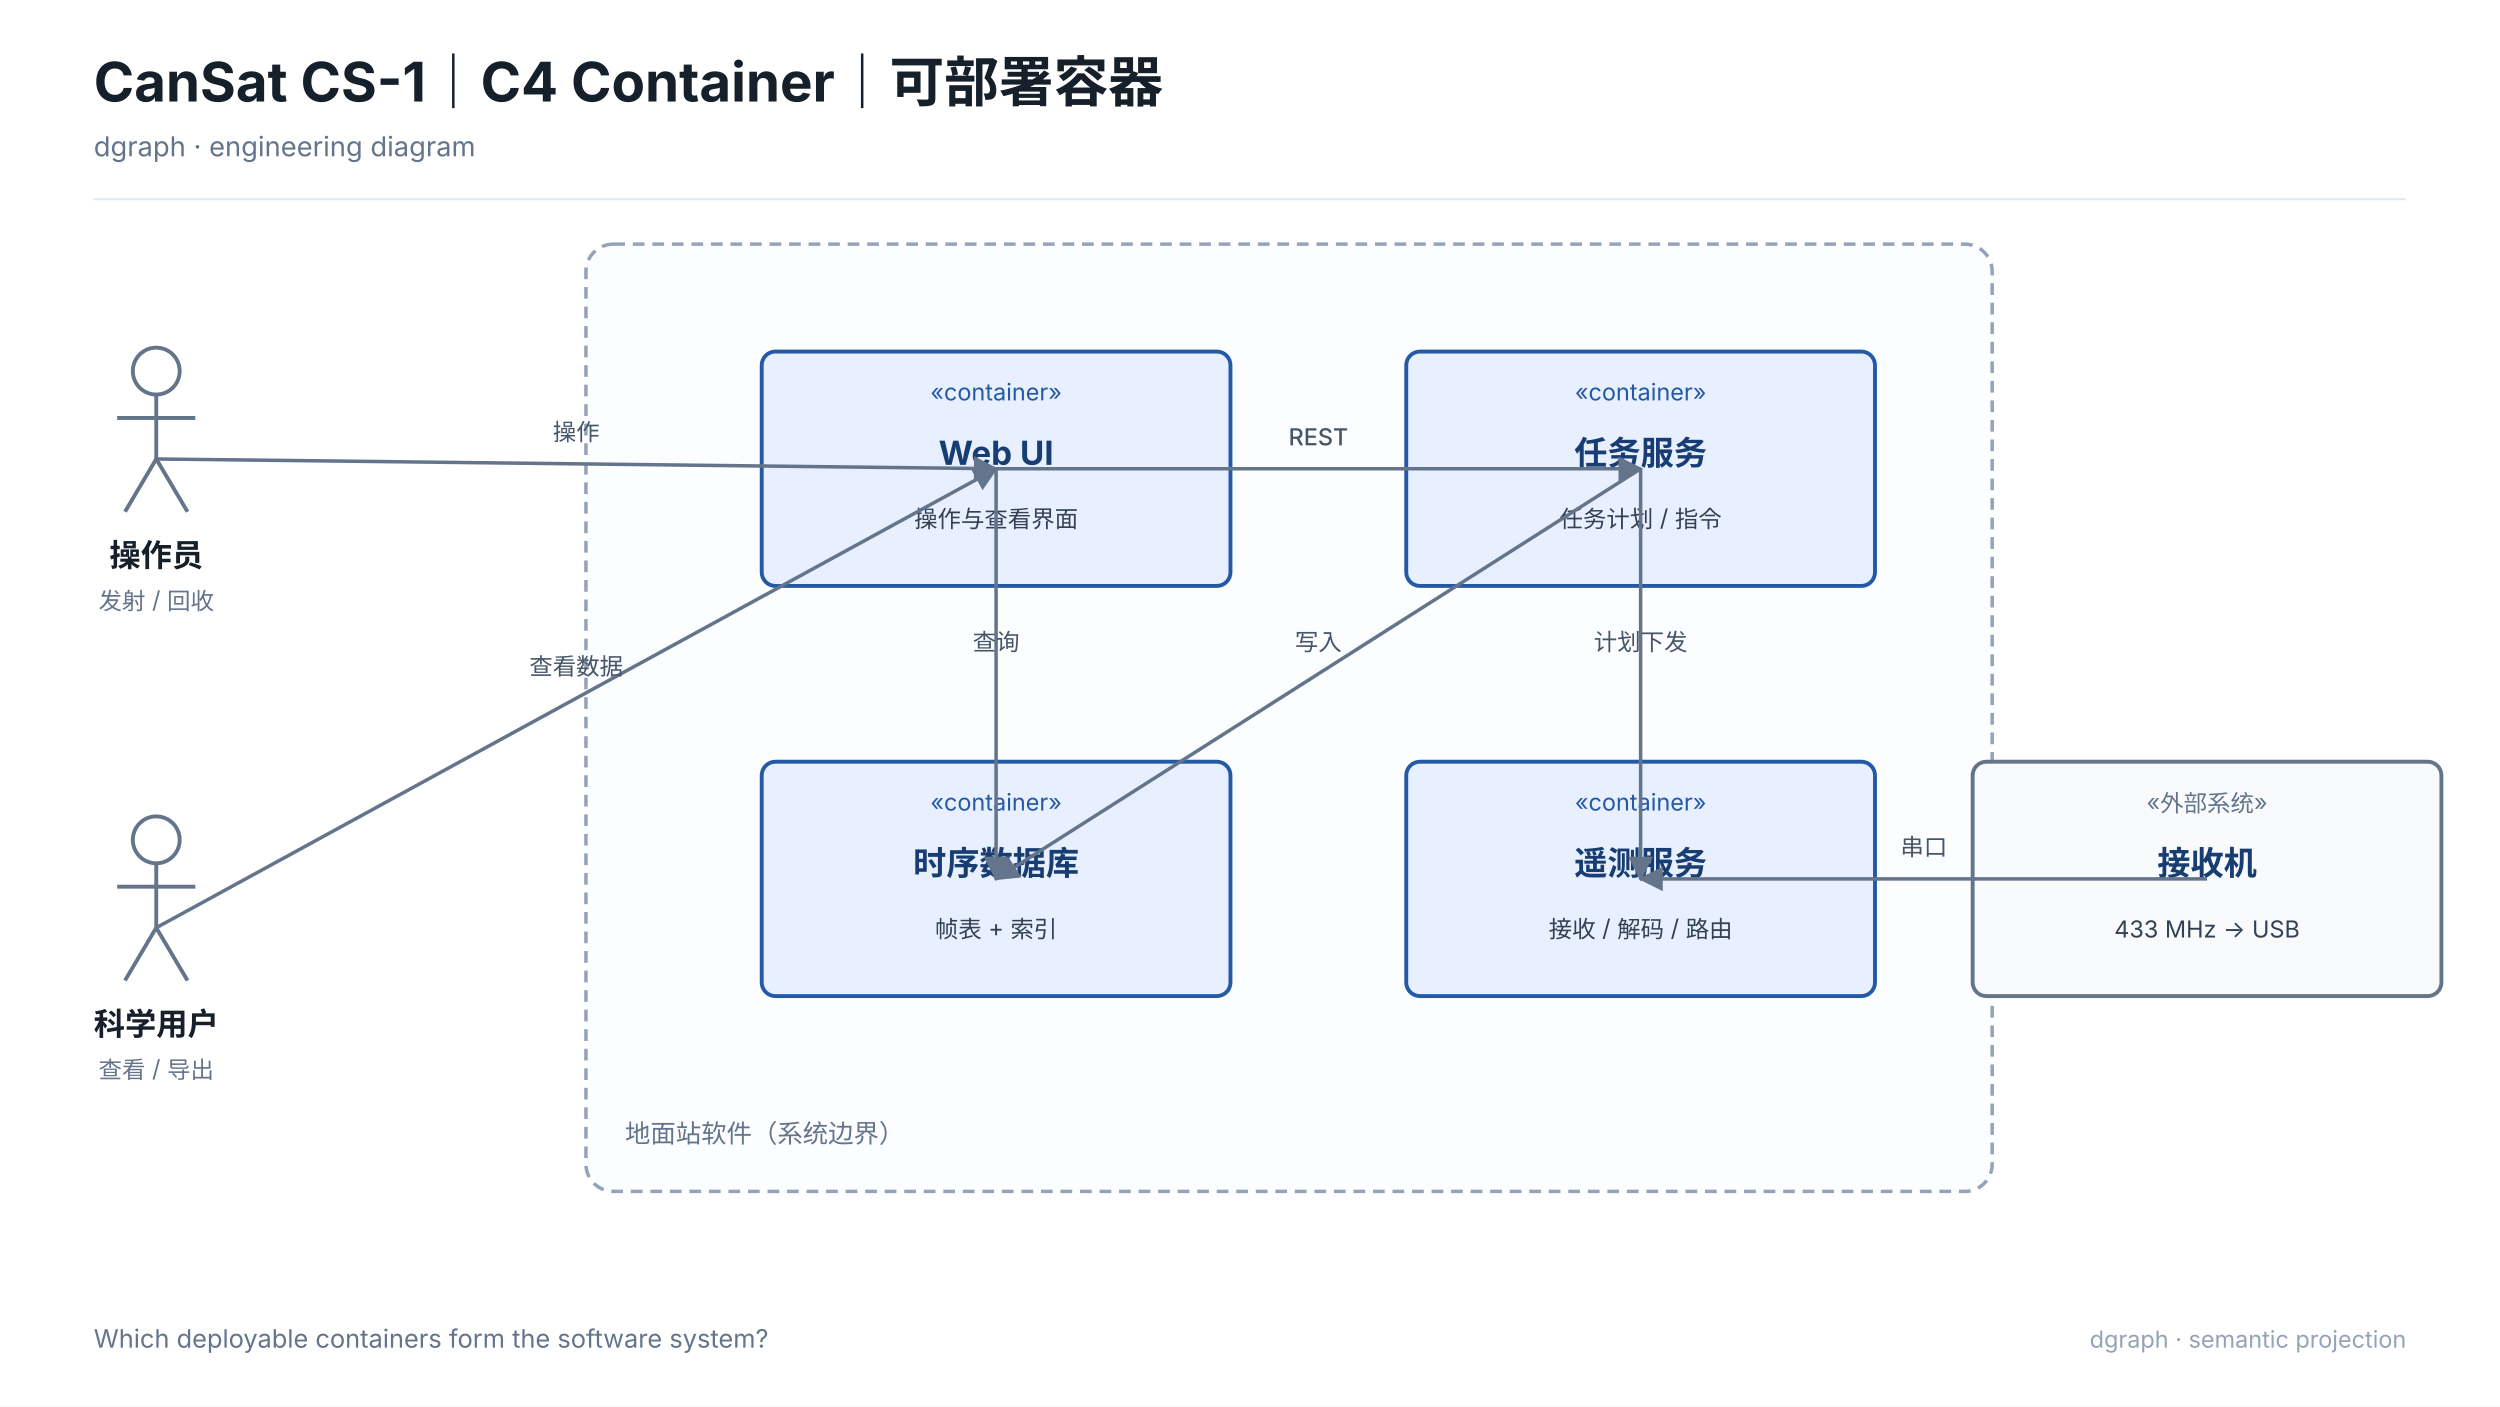
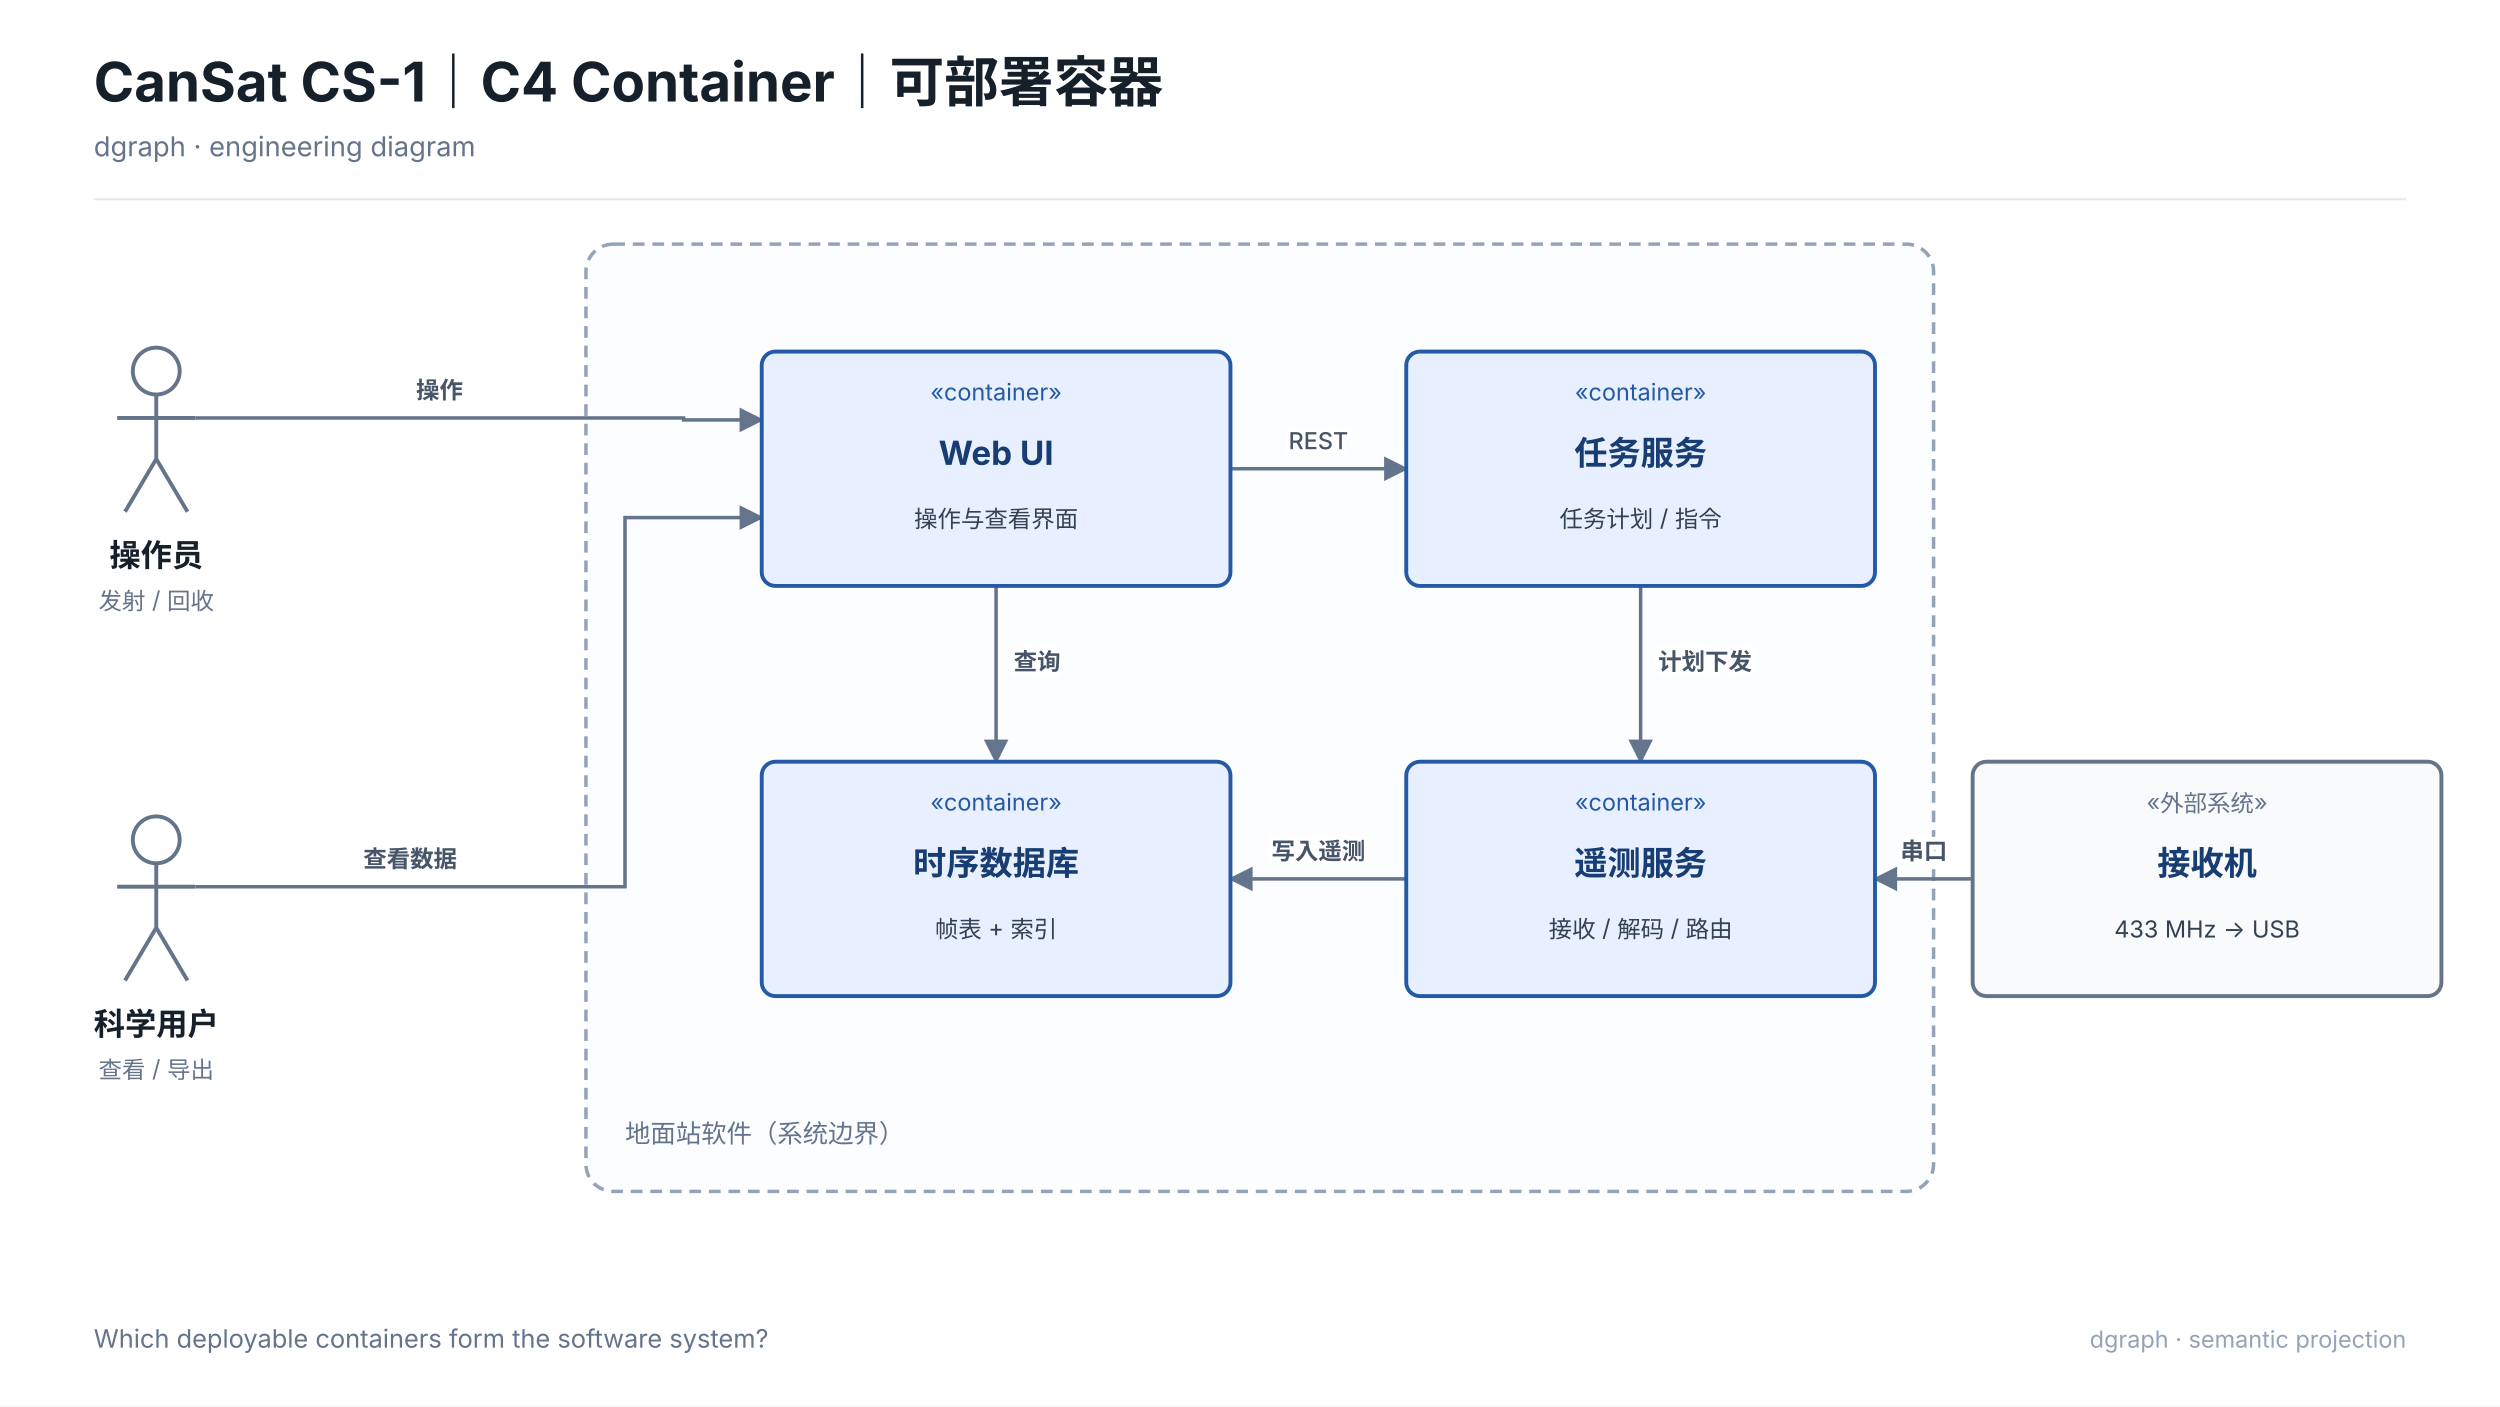
<svg xmlns="http://www.w3.org/2000/svg" viewBox="0 0 1280 720" width="1280" height="720" font-family="-apple-system, PingFang SC, Hiragino Sans GB, Noto Sans SC, sans-serif" data-layout="c4-container">
  <defs>
    <marker id="arrow" viewBox="0 0 10 10" refX="9" refY="5" markerWidth="7" markerHeight="7" orient="auto">
      <path d="M 0 0 L 10 5 L 0 10 z" fill="#64748b" />
+     </marker>
+     <marker id="triangle" viewBox="0 0 12 12" refX="11" refY="6" markerWidth="12" markerHeight="12" orient="auto">
+       <path d="M 1 1 L 11 6 L 1 11 Z" fill="#fff" stroke="#64748b" stroke-width="1.4" />
    </marker>
  </defs>
  <rect width="1280" height="720" fill="#fff" />
  <text x="48" y="52" font-size="28" fill="#15202b" text-anchor="start" font-weight="750">CanSat CS-1｜C4 Container｜可部署容器</text>
  <text x="48" y="80" font-size="14" fill="#64748b" text-anchor="start" font-weight="400">dgraph · engineering diagram</text>
  <line x1="48" y1="102" x2="1232" y2="102" stroke="#e2e8f0" />
  <g data-c4="container">
    <g data-c4-boundary="ground-station" data-source-id="Example.c4.boundary">
-       <rect x="300" y="125" width="720" height="485" rx="14" fill="#fbfdff" stroke="#94a3b8" stroke-width="1.8" stroke-dasharray="6 4" />
+       <rect x="300" y="125" width="690" height="485" rx="14" fill="#fbfdff" stroke="#94a3b8" stroke-width="1.8" stroke-dasharray="6 4" />
      <text x="320" y="585" font-size="13" fill="#64748b" text-anchor="start" font-weight="400">地面站软件（系统边界）</text>
    </g>
+     <path d="M 100,214 L 350,214 L 350,215 L 390,215" fill="none" stroke="#64748b" stroke-width="1.8" marker-end="url(#arrow)" />
+     <path d="M 100,454 L 320,454 L 320,265 L 390,265" fill="none" stroke="#64748b" stroke-width="1.8" marker-end="url(#arrow)" />
+     <path d="M 630,240 L 720,240" fill="none" stroke="#64748b" stroke-width="1.8" marker-end="url(#arrow)" />
+     <path d="M 510,300 L 510,390" fill="none" stroke="#64748b" stroke-width="1.8" marker-end="url(#arrow)" />
+     <path d="M 840,300 L 840,390" fill="none" stroke="#64748b" stroke-width="1.8" marker-end="url(#arrow)" />
+     <path d="M 1010,450 L 960,450" fill="none" stroke="#64748b" stroke-width="1.8" marker-end="url(#arrow)" />
+     <path d="M 720,450 L 630,450" fill="none" stroke="#64748b" stroke-width="1.8" marker-end="url(#arrow)" />
    <g data-c4-actor="operator" data-source-id="Example.c4.operator">
      <circle cx="80" cy="190" r="12" fill="#fff" stroke="#64748b" stroke-width="2" />
      <path d="M80 202 V 235 M 60 214 H 100 M 80 235 L 64 262 M 80 235 L 96 262" fill="none" stroke="#64748b" stroke-width="2" />
      <text x="80" y="290" font-size="16" fill="#15202b" text-anchor="middle" font-weight="700">操作员</text>
      <text x="80" y="312" font-size="12" fill="#64748b" text-anchor="middle" font-weight="400">发射 / 回收</text>
    </g>
    <g data-c4-actor="scientist" data-source-id="Example.c4.scientist">
      <circle cx="80" cy="430" r="12" fill="#fff" stroke="#64748b" stroke-width="2" />
      <path d="M80 442 V 475 M 60 454 H 100 M 80 475 L 64 502 M 80 475 L 96 502" fill="none" stroke="#64748b" stroke-width="2" />
      <text x="80" y="530" font-size="16" fill="#15202b" text-anchor="middle" font-weight="700">科学用户</text>
      <text x="80" y="552" font-size="12" fill="#64748b" text-anchor="middle" font-weight="400">查看 / 导出</text>
    </g>
    <g data-c4-container="web-ui" data-source-id="Example.c4.web-ui">
      <rect x="390" y="180" width="240" height="120" rx="7" fill="#e8f0ff" stroke="#2459a6" stroke-width="2" />
      <text x="510" y="205" font-size="12" fill="#2459a6" text-anchor="middle" font-weight="400">«container»</text>
      <text x="510" y="238" font-size="17" fill="#173d73" text-anchor="middle" font-weight="700">Web UI</text>
      <text x="510" y="270" font-size="12" fill="#334155" text-anchor="middle" font-weight="400">操作与查看界面</text>
    </g>
    <g data-c4-container="mission-service" data-source-id="Example.c4.mission-service">
      <rect x="720" y="180" width="240" height="120" rx="7" fill="#e8f0ff" stroke="#2459a6" stroke-width="2" />
      <text x="840" y="205" font-size="12" fill="#2459a6" text-anchor="middle" font-weight="400">«container»</text>
      <text x="840" y="238" font-size="17" fill="#173d73" text-anchor="middle" font-weight="700">任务服务</text>
      <text x="840" y="270" font-size="12" fill="#334155" text-anchor="middle" font-weight="400">任务计划 / 指令</text>
    </g>
    <g data-c4-container="timeseries-db" data-source-id="Example.c4.timeseries-db">
      <rect x="390" y="390" width="240" height="120" rx="7" fill="#e8f0ff" stroke="#2459a6" stroke-width="2" />
      <text x="510" y="415" font-size="12" fill="#2459a6" text-anchor="middle" font-weight="400">«container»</text>
      <text x="510" y="448" font-size="17" fill="#173d73" text-anchor="middle" font-weight="700">时序数据库</text>
      <text x="510" y="480" font-size="12" fill="#334155" text-anchor="middle" font-weight="400">帧表 + 索引</text>
    </g>
    <g data-c4-container="telemetry-service" data-source-id="Example.c4.telemetry-service">
      <rect x="720" y="390" width="240" height="120" rx="7" fill="#e8f0ff" stroke="#2459a6" stroke-width="2" />
      <text x="840" y="415" font-size="12" fill="#2459a6" text-anchor="middle" font-weight="400">«container»</text>
      <text x="840" y="448" font-size="17" fill="#173d73" text-anchor="middle" font-weight="700">遥测服务</text>
      <text x="840" y="480" font-size="12" fill="#334155" text-anchor="middle" font-weight="400">接收 / 解码 / 路由</text>
    </g>
    <g data-c4-container="receiver" data-source-id="Example.c4.receiver">
      <rect x="1010" y="390" width="240" height="120" rx="7" fill="#f8fafc" stroke="#64748b" stroke-width="2" />
      <text x="1130" y="415" font-size="12" fill="#64748b" text-anchor="middle" font-weight="400">«外部系统»</text>
      <text x="1130" y="448" font-size="17" fill="#173d73" text-anchor="middle" font-weight="700">接收机</text>
      <text x="1130" y="480" font-size="12" fill="#334155" text-anchor="middle" font-weight="400">433 MHz → USB</text>
    </g>
-     <path d="M 80 235 L 510 240" stroke="#64748b" stroke-width="1.8" marker-end="url(#arrow)" />
-     <text x="295.0" y="225.5" font-size="12" fill="#475569" text-anchor="middle" font-weight="500">操作</text>
-     <path d="M 80 475 L 510 240" stroke="#64748b" stroke-width="1.8" marker-end="url(#arrow)" />
-     <text x="295.0" y="345.5" font-size="12" fill="#475569" text-anchor="middle" font-weight="500">查看数据</text>
-     <path d="M 510 240 L 840 240" stroke="#64748b" stroke-width="1.8" marker-end="url(#arrow)" />
-     <text x="675.0" y="228.0" font-size="12" fill="#475569" text-anchor="middle" font-weight="500">REST</text>
-     <path d="M 510 240 L 510 450" stroke="#64748b" stroke-width="1.8" marker-end="url(#arrow)" />
-     <text x="510.0" y="333.0" font-size="12" fill="#475569" text-anchor="middle" font-weight="500">查询</text>
-     <path d="M 840 240 L 510 450" stroke="#64748b" stroke-width="1.8" marker-end="url(#arrow)" />
-     <text x="675.0" y="333.0" font-size="12" fill="#475569" text-anchor="middle" font-weight="500">写入</text>
-     <path d="M 840 240 L 840 450" stroke="#64748b" stroke-width="1.8" marker-end="url(#arrow)" />
-     <text x="840.0" y="333.0" font-size="12" fill="#475569" text-anchor="middle" font-weight="500">计划下发</text>
-     <path d="M 1130 450 L 840 450" stroke="#64748b" stroke-width="1.8" marker-end="url(#arrow)" />
-     <text x="985.0" y="438.0" font-size="12" fill="#475569" text-anchor="middle" font-weight="500">串口</text>
+     <text x="225.0" y="204.0" font-size="12" fill="#475569" text-anchor="middle" font-weight="550" paint-order="stroke" stroke="#fff" stroke-width="5" stroke-linejoin="round">操作</text>
+     <text x="210.0" y="444.0" font-size="12" fill="#475569" text-anchor="middle" font-weight="550" paint-order="stroke" stroke="#fff" stroke-width="5" stroke-linejoin="round">查看数据</text>
+     <text x="675.0" y="230.0" font-size="12" fill="#475569" text-anchor="middle" font-weight="550" paint-order="stroke" stroke="#fff" stroke-width="5" stroke-linejoin="round">REST</text>
+     <text x="519.0" y="343.0" font-size="12" fill="#475569" text-anchor="start" font-weight="550" paint-order="stroke" stroke="#fff" stroke-width="5" stroke-linejoin="round">查询</text>
+     <text x="849.0" y="343.0" font-size="12" fill="#475569" text-anchor="start" font-weight="550" paint-order="stroke" stroke="#fff" stroke-width="5" stroke-linejoin="round">计划下发</text>
+     <text x="985.0" y="440.0" font-size="12" fill="#475569" text-anchor="middle" font-weight="550" paint-order="stroke" stroke="#fff" stroke-width="5" stroke-linejoin="round">串口</text>
+     <text x="675.0" y="440.0" font-size="12" fill="#475569" text-anchor="middle" font-weight="550" paint-order="stroke" stroke="#fff" stroke-width="5" stroke-linejoin="round">写入遥测</text>
  </g>
  <text x="48" y="690" font-size="13" fill="#64748b" text-anchor="start" font-weight="400">Which deployable containers form the software system?</text>
  <text x="1232" y="690" font-size="12" fill="#94a3b8" text-anchor="end" font-weight="400">dgraph · semantic projection</text>
</svg>
